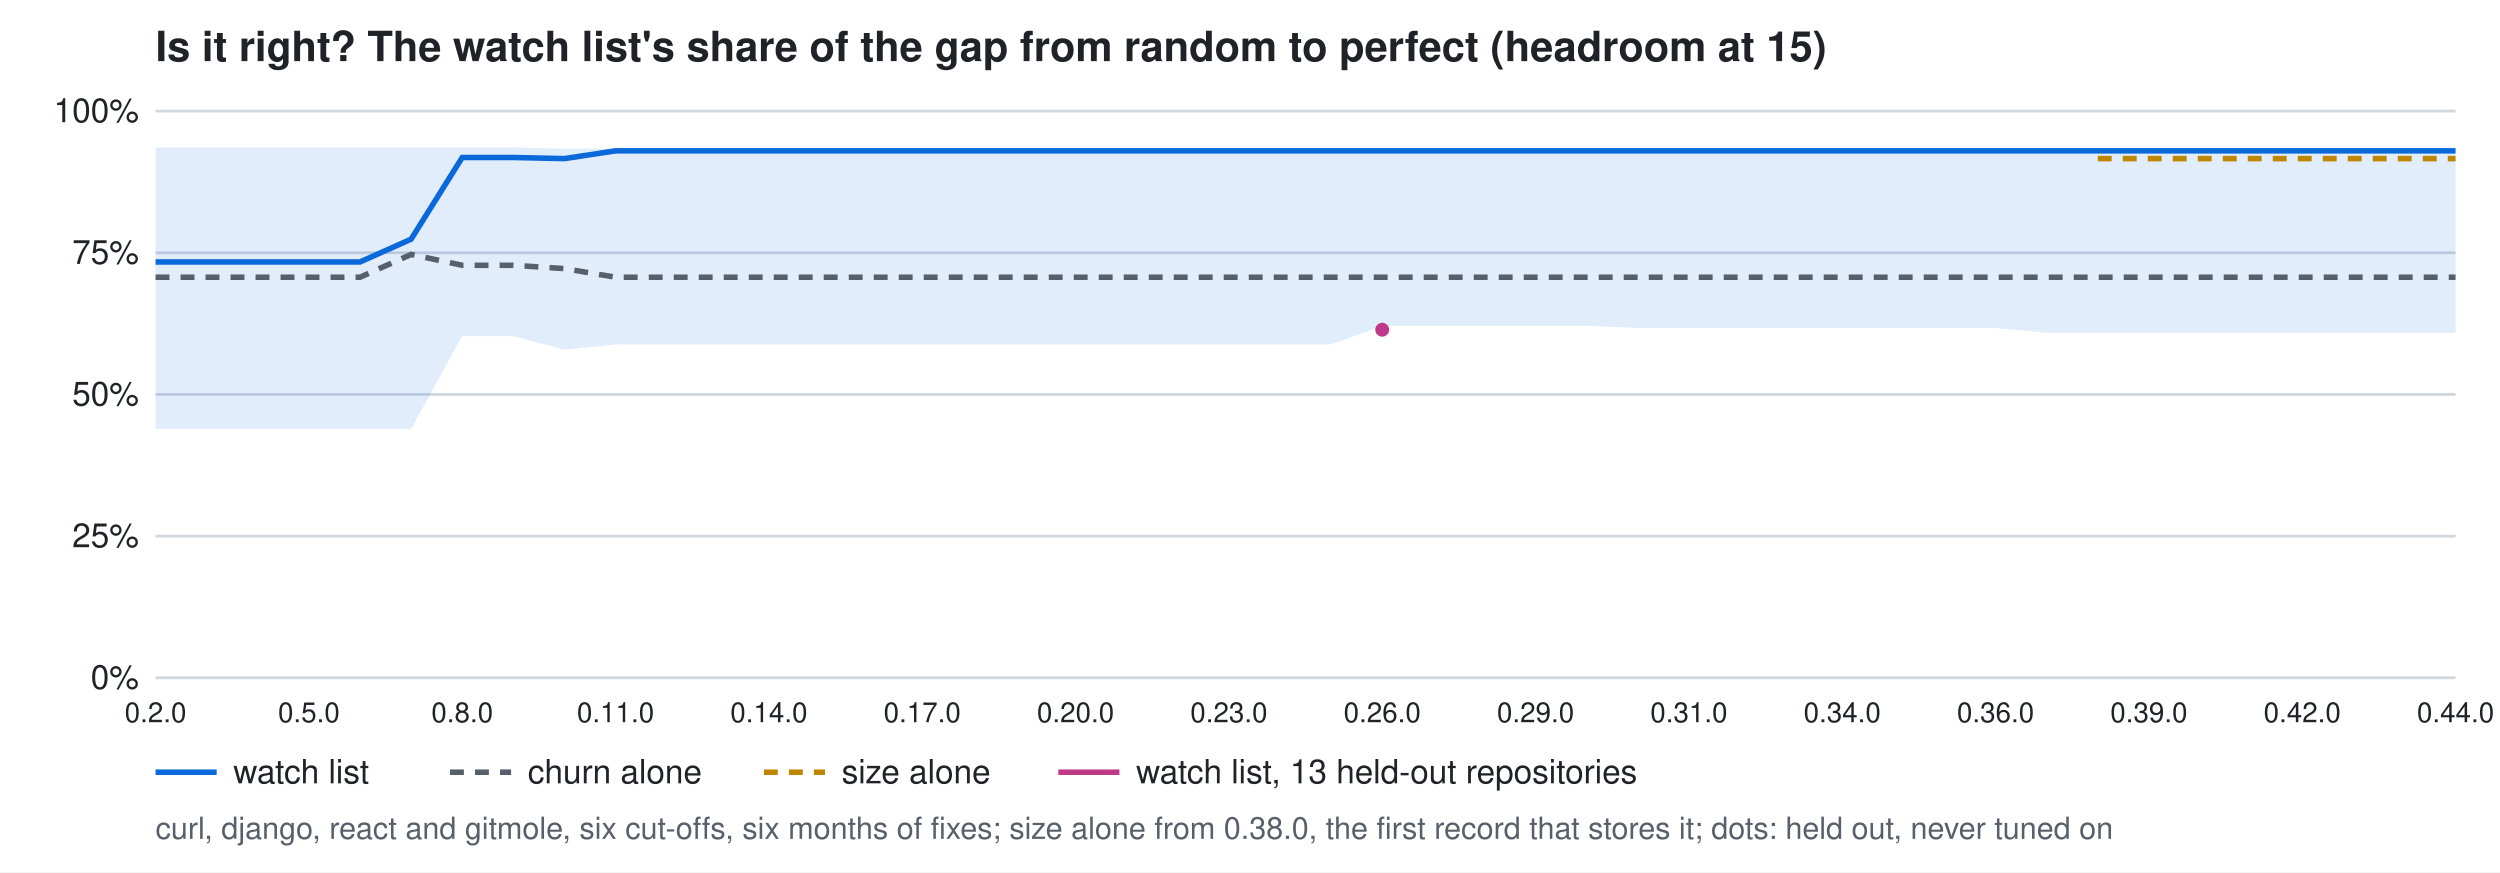
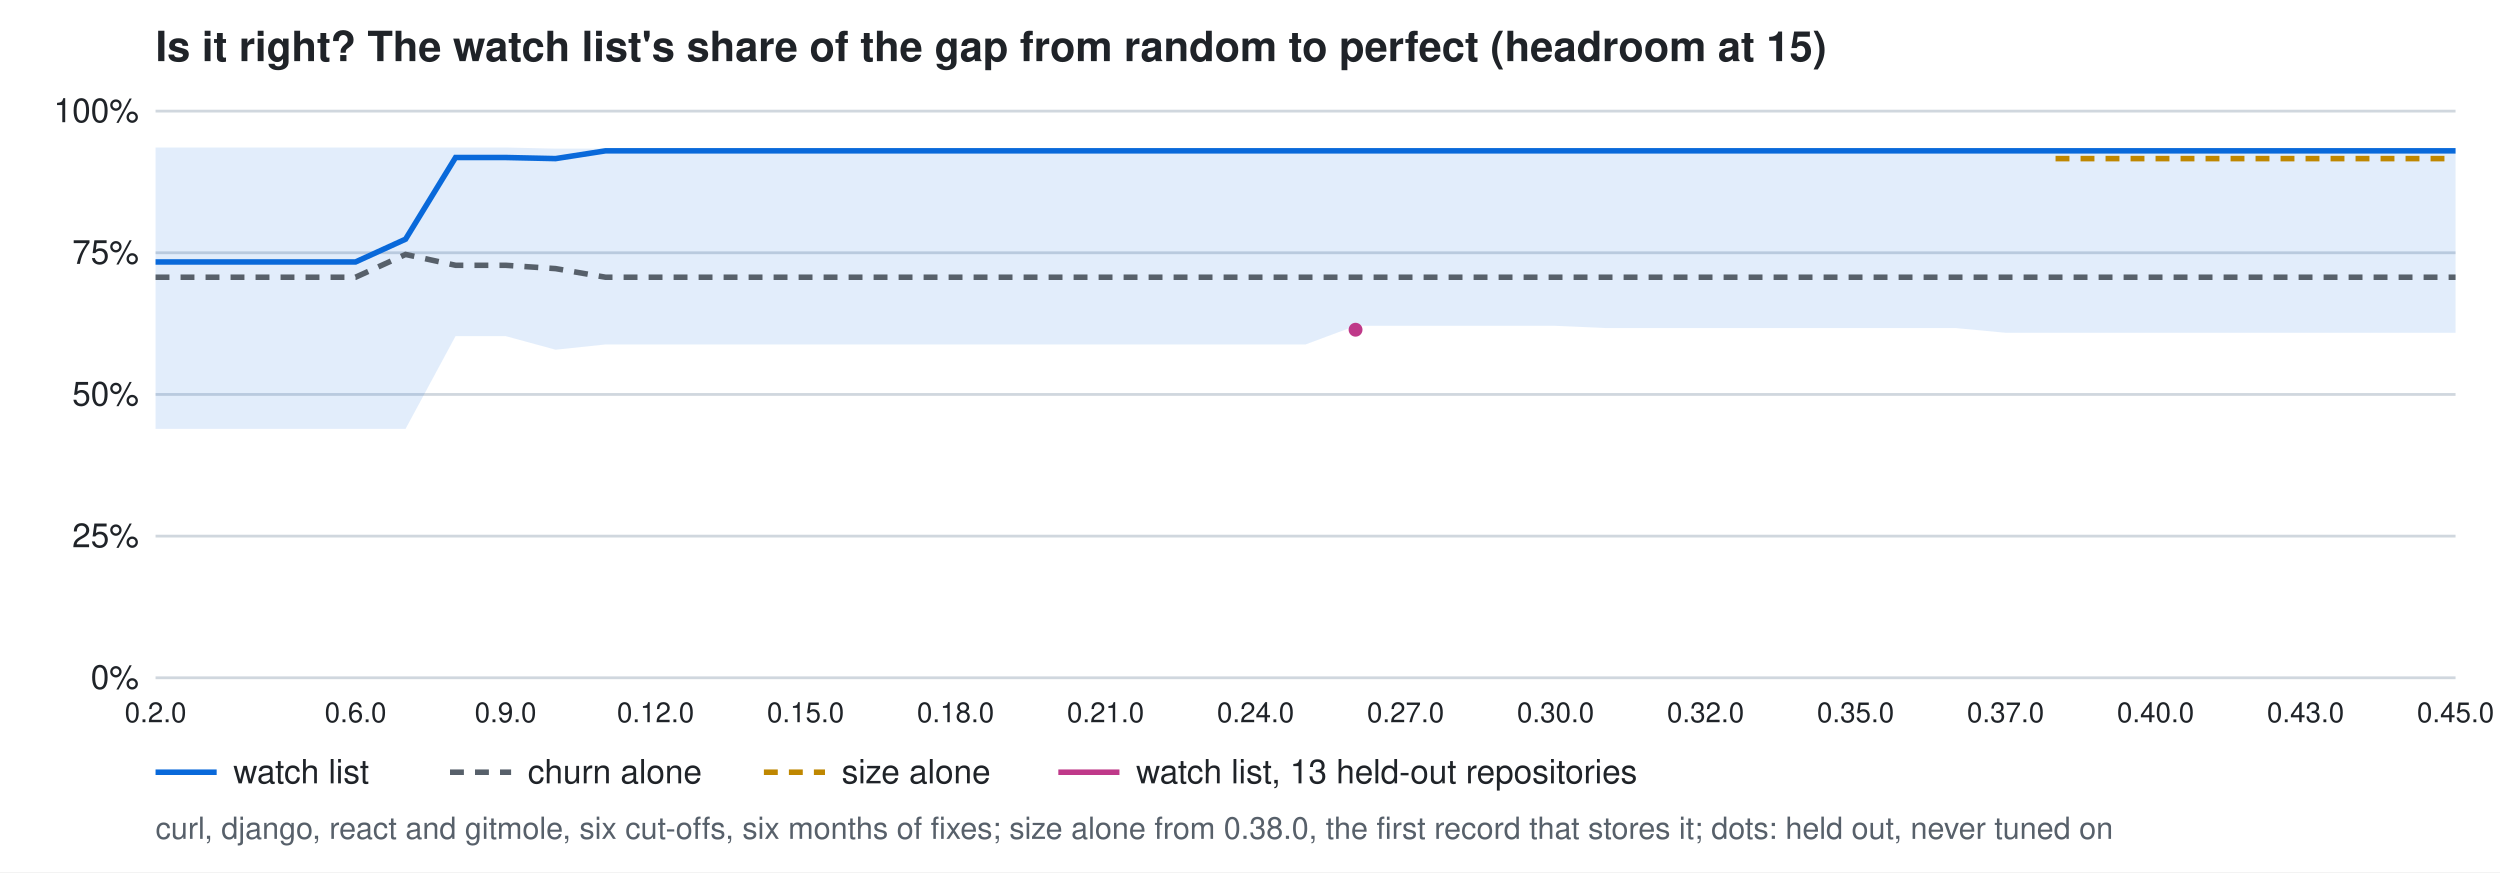
<svg xmlns="http://www.w3.org/2000/svg" width="900" height="314" viewBox="0 0 900 314" font-family="-apple-system,Segoe UI,Helvetica,Arial,sans-serif" font-size="12">
  <rect width="900" height="314" fill="#ffffff" />
  <text x="56" y="22" font-size="15" font-weight="600" fill="#1f2328">Is it right? The watch list's share of the gap from random to perfect (headroom at 15)</text>
  <line x1="56" y1="244.0" x2="884" y2="244.0" stroke="#d0d7de" stroke-width="1" />
  <text x="50" y="248.0" text-anchor="end" fill="#1f2328">0%</text>
  <line x1="56" y1="193.0" x2="884" y2="193.0" stroke="#d0d7de" stroke-width="1" />
  <text x="50" y="197.0" text-anchor="end" fill="#1f2328">25%</text>
  <line x1="56" y1="142.0" x2="884" y2="142.0" stroke="#d0d7de" stroke-width="1" />
  <text x="50" y="146.0" text-anchor="end" fill="#1f2328">50%</text>
  <line x1="56" y1="91.0" x2="884" y2="91.0" stroke="#d0d7de" stroke-width="1" />
  <text x="50" y="95.0" text-anchor="end" fill="#1f2328">75%</text>
  <line x1="56" y1="40.0" x2="884" y2="40.0" stroke="#d0d7de" stroke-width="1" />
  <text x="50" y="44.0" text-anchor="end" fill="#1f2328">100%</text>
  <text x="56.0" y="260" text-anchor="middle" fill="#1f2328" font-size="10">0.2.0</text>
-   <text x="111.2" y="260" text-anchor="middle" fill="#1f2328" font-size="10">0.5.0</text>
-   <text x="166.4" y="260" text-anchor="middle" fill="#1f2328" font-size="10">0.8.0</text>
-   <text x="221.6" y="260" text-anchor="middle" fill="#1f2328" font-size="10">0.11.0</text>
-   <text x="276.8" y="260" text-anchor="middle" fill="#1f2328" font-size="10">0.14.0</text>
-   <text x="332.0" y="260" text-anchor="middle" fill="#1f2328" font-size="10">0.17.0</text>
-   <text x="387.2" y="260" text-anchor="middle" fill="#1f2328" font-size="10">0.20.0</text>
-   <text x="442.4" y="260" text-anchor="middle" fill="#1f2328" font-size="10">0.23.0</text>
-   <text x="497.6" y="260" text-anchor="middle" fill="#1f2328" font-size="10">0.26.0</text>
-   <text x="552.8" y="260" text-anchor="middle" fill="#1f2328" font-size="10">0.29.0</text>
-   <text x="608.0" y="260" text-anchor="middle" fill="#1f2328" font-size="10">0.31.0</text>
-   <text x="663.2" y="260" text-anchor="middle" fill="#1f2328" font-size="10">0.34.0</text>
-   <text x="718.4" y="260" text-anchor="middle" fill="#1f2328" font-size="10">0.36.0</text>
-   <text x="773.6" y="260" text-anchor="middle" fill="#1f2328" font-size="10">0.39.0</text>
-   <text x="828.8" y="260" text-anchor="middle" fill="#1f2328" font-size="10">0.42.0</text>
-   <text x="884.0" y="260" text-anchor="middle" fill="#1f2328" font-size="10">0.44.0</text>
-   <polygon points="56.0,53.1 74.4,53.1 92.8,53.1 111.2,53.1 129.6,53.1 148.0,53.1 166.4,53.1 184.8,53.1 203.2,53.5 221.6,53.5 240.0,53.5 258.4,53.5 276.8,53.5 295.2,53.5 313.6,53.5 332.0,53.5 350.4,53.5 368.8,53.5 387.2,53.5 405.6,53.5 424.0,53.5 442.4,53.5 460.8,53.5 479.2,53.5 497.6,53.5 516.0,53.5 534.4,53.5 552.8,53.5 571.2,53.5 589.6,53.5 608.0,53.5 626.4,53.5 644.8,53.5 663.2,53.5 681.6,53.5 700.0,53.5 718.4,53.5 736.8,53.5 755.2,53.5 773.6,53.5 792.0,53.5 810.4,53.5 828.8,53.5 847.2,53.5 865.6,53.5 884.0,53.5 884.0,119.8 865.6,119.8 847.2,119.8 828.8,119.8 810.4,119.8 792.0,119.8 773.6,119.8 755.2,119.8 736.8,119.8 718.4,118.1 700.0,118.1 681.6,118.1 663.2,118.1 644.8,118.1 626.4,118.1 608.0,118.1 589.6,118.1 571.2,117.3 552.8,117.3 534.4,117.3 516.0,117.3 497.6,117.3 479.2,124.0 460.8,124.0 442.4,124.0 424.0,124.0 405.6,124.0 387.2,124.0 368.8,124.0 350.4,124.0 332.0,124.0 313.6,124.0 295.2,124.0 276.8,124.0 258.4,124.0 240.0,124.0 221.6,124.0 203.2,125.9 184.8,121.0 166.4,121.0 148.0,154.4 129.6,154.4 111.2,154.4 92.8,154.4 74.4,154.4 56.0,154.4" fill="#0969da" fill-opacity="0.12" stroke="none" />
-   <polyline points="56.0,94.3 74.4,94.3 92.8,94.3 111.2,94.3 129.6,94.3 148.0,86.1 166.4,56.7 184.8,56.7 203.2,57.1 221.6,54.3 240.0,54.3 258.4,54.3 276.8,54.3 295.2,54.3 313.6,54.3 332.0,54.3 350.4,54.3 368.8,54.3 387.2,54.3 405.6,54.3 424.0,54.3 442.4,54.3 460.8,54.3 479.2,54.3 497.6,54.3 516.0,54.3 534.4,54.3 552.8,54.3 571.2,54.3 589.6,54.3 608.0,54.3 626.4,54.3 644.8,54.3 663.2,54.3 681.6,54.3 700.0,54.3 718.4,54.3 736.8,54.3 755.2,54.3 773.6,54.3 792.0,54.3 810.4,54.3 828.8,54.3 847.2,54.3 865.6,54.3 884.0,54.3" fill="none" stroke="#0969da" stroke-width="2" />
-   <polyline points="56.0,99.8 74.4,99.8 92.8,99.8 111.2,99.8 129.6,99.8 148.0,91.6 166.4,95.5 184.8,95.5 203.2,96.7 221.6,99.8 240.0,99.8 258.4,99.8 276.8,99.8 295.2,99.8 313.6,99.8 332.0,99.8 350.4,99.8 368.8,99.8 387.2,99.8 405.6,99.8 424.0,99.8 442.4,99.8 460.8,99.8 479.2,99.8 497.6,99.8 516.0,99.8 534.4,99.8 552.8,99.8 571.2,99.8 589.6,99.8 608.0,99.8 626.4,99.8 644.8,99.8 663.2,99.8 681.6,99.8 700.0,99.8 718.4,99.8 736.8,99.8 755.2,99.8 773.6,99.8 792.0,99.8 810.4,99.8 828.8,99.8 847.2,99.8 865.6,99.8 884.0,99.8" fill="none" stroke="#57606a" stroke-width="2" stroke-dasharray="5 4" />
-   <polyline points="755.2,57.1 773.6,57.1 792.0,57.1 810.4,57.1 828.8,57.1 847.2,57.1 865.6,57.1 884.0,57.1" fill="none" stroke="#bf8700" stroke-width="2" stroke-dasharray="5 4" />
-   <circle cx="497.6" cy="118.7" r="2.5" fill="#bf3989" />
+   <text x="128.0" y="260" text-anchor="middle" fill="#1f2328" font-size="10">0.6.0</text>
+   <text x="182.0" y="260" text-anchor="middle" fill="#1f2328" font-size="10">0.9.0</text>
+   <text x="236.0" y="260" text-anchor="middle" fill="#1f2328" font-size="10">0.12.0</text>
+   <text x="290.0" y="260" text-anchor="middle" fill="#1f2328" font-size="10">0.15.0</text>
+   <text x="344.0" y="260" text-anchor="middle" fill="#1f2328" font-size="10">0.18.0</text>
+   <text x="398.0" y="260" text-anchor="middle" fill="#1f2328" font-size="10">0.21.0</text>
+   <text x="452.0" y="260" text-anchor="middle" fill="#1f2328" font-size="10">0.24.0</text>
+   <text x="506.0" y="260" text-anchor="middle" fill="#1f2328" font-size="10">0.27.0</text>
+   <text x="560.0" y="260" text-anchor="middle" fill="#1f2328" font-size="10">0.30.0</text>
+   <text x="614.0" y="260" text-anchor="middle" fill="#1f2328" font-size="10">0.32.0</text>
+   <text x="668.0" y="260" text-anchor="middle" fill="#1f2328" font-size="10">0.35.0</text>
+   <text x="722.0" y="260" text-anchor="middle" fill="#1f2328" font-size="10">0.37.0</text>
+   <text x="776.0" y="260" text-anchor="middle" fill="#1f2328" font-size="10">0.40.0</text>
+   <text x="830.0" y="260" text-anchor="middle" fill="#1f2328" font-size="10">0.43.0</text>
+   <text x="884.0" y="260" text-anchor="middle" fill="#1f2328" font-size="10">0.45.0</text>
+   <polygon points="56.0,53.1 74.0,53.1 92.0,53.1 110.0,53.1 128.0,53.1 146.0,53.1 164.0,53.1 182.0,53.1 200.0,53.5 218.0,53.5 236.0,53.5 254.0,53.5 272.0,53.5 290.0,53.5 308.0,53.5 326.0,53.5 344.0,53.5 362.0,53.5 380.0,53.5 398.0,53.5 416.0,53.5 434.0,53.5 452.0,53.5 470.0,53.5 488.0,53.5 506.0,53.5 524.0,53.5 542.0,53.5 560.0,53.5 578.0,53.5 596.0,53.5 614.0,53.5 632.0,53.5 650.0,53.5 668.0,53.5 686.0,53.5 704.0,53.5 722.0,53.5 740.0,53.5 758.0,53.5 776.0,53.5 794.0,53.5 812.0,53.5 830.0,53.5 848.0,53.5 866.0,53.5 884.0,53.5 884.0,119.8 866.0,119.8 848.0,119.8 830.0,119.8 812.0,119.8 794.0,119.8 776.0,119.8 758.0,119.8 740.0,119.8 722.0,119.8 704.0,118.1 686.0,118.1 668.0,118.1 650.0,118.1 632.0,118.1 614.0,118.1 596.0,118.1 578.0,118.1 560.0,117.3 542.0,117.3 524.0,117.3 506.0,117.3 488.0,117.3 470.0,124.0 452.0,124.0 434.0,124.0 416.0,124.0 398.0,124.0 380.0,124.0 362.0,124.0 344.0,124.0 326.0,124.0 308.0,124.0 290.0,124.0 272.0,124.0 254.0,124.0 236.0,124.0 218.0,124.0 200.0,125.9 182.0,121.0 164.0,121.0 146.0,154.4 128.0,154.4 110.0,154.4 92.0,154.4 74.0,154.4 56.0,154.4" fill="#0969da" fill-opacity="0.12" stroke="none" />
+   <polyline points="56.0,94.3 74.0,94.3 92.0,94.3 110.0,94.3 128.0,94.3 146.0,86.1 164.0,56.7 182.0,56.7 200.0,57.1 218.0,54.3 236.0,54.3 254.0,54.3 272.0,54.3 290.0,54.3 308.0,54.3 326.0,54.3 344.0,54.3 362.0,54.3 380.0,54.3 398.0,54.3 416.0,54.3 434.0,54.3 452.0,54.3 470.0,54.3 488.0,54.3 506.0,54.3 524.0,54.3 542.0,54.3 560.0,54.3 578.0,54.3 596.0,54.3 614.0,54.3 632.0,54.3 650.0,54.3 668.0,54.3 686.0,54.3 704.0,54.3 722.0,54.3 740.0,54.3 758.0,54.3 776.0,54.3 794.0,54.3 812.0,54.3 830.0,54.3 848.0,54.3 866.0,54.3 884.0,54.3" fill="none" stroke="#0969da" stroke-width="2" />
+   <polyline points="56.0,99.8 74.0,99.8 92.0,99.8 110.0,99.8 128.0,99.8 146.0,91.6 164.0,95.5 182.0,95.5 200.0,96.7 218.0,99.8 236.0,99.8 254.0,99.8 272.0,99.8 290.0,99.8 308.0,99.8 326.0,99.8 344.0,99.8 362.0,99.8 380.0,99.8 398.0,99.8 416.0,99.8 434.0,99.8 452.0,99.8 470.0,99.8 488.0,99.8 506.0,99.8 524.0,99.8 542.0,99.8 560.0,99.8 578.0,99.8 596.0,99.8 614.0,99.8 632.0,99.8 650.0,99.8 668.0,99.8 686.0,99.8 704.0,99.8 722.0,99.8 740.0,99.8 758.0,99.8 776.0,99.8 794.0,99.8 812.0,99.8 830.0,99.8 848.0,99.8 866.0,99.8 884.0,99.8" fill="none" stroke="#57606a" stroke-width="2" stroke-dasharray="5 4" />
+   <polyline points="740.0,57.1 758.0,57.1 776.0,57.1 794.0,57.1 812.0,57.1 830.0,57.1 848.0,57.1 866.0,57.1 884.0,57.1" fill="none" stroke="#bf8700" stroke-width="2" stroke-dasharray="5 4" />
+   <circle cx="488.0" cy="118.7" r="2.5" fill="#bf3989" />
  <line x1="56" y1="278" x2="78" y2="278" stroke="#0969da" stroke-width="2" />
  <text x="84" y="282" fill="#1f2328">watch list</text>
  <line x1="162" y1="278" x2="184" y2="278" stroke="#57606a" stroke-width="2" stroke-dasharray="5 4" />
  <text x="190" y="282" fill="#1f2328">churn alone</text>
  <line x1="275" y1="278" x2="297" y2="278" stroke="#bf8700" stroke-width="2" stroke-dasharray="5 4" />
  <text x="303" y="282" fill="#1f2328">size alone</text>
  <line x1="381" y1="278" x2="403" y2="278" stroke="#bf3989" stroke-width="2" />
  <text x="409" y="282" fill="#1f2328">watch list, 13 held-out repositories</text>
  <text x="56" y="302" fill="#57606a" font-size="11">curl, django, react and gitmole, six cut-offs, six months of fixes; size alone from 0.38.0, the first record that stores it; dots: held out, never tuned on</text>
</svg>
